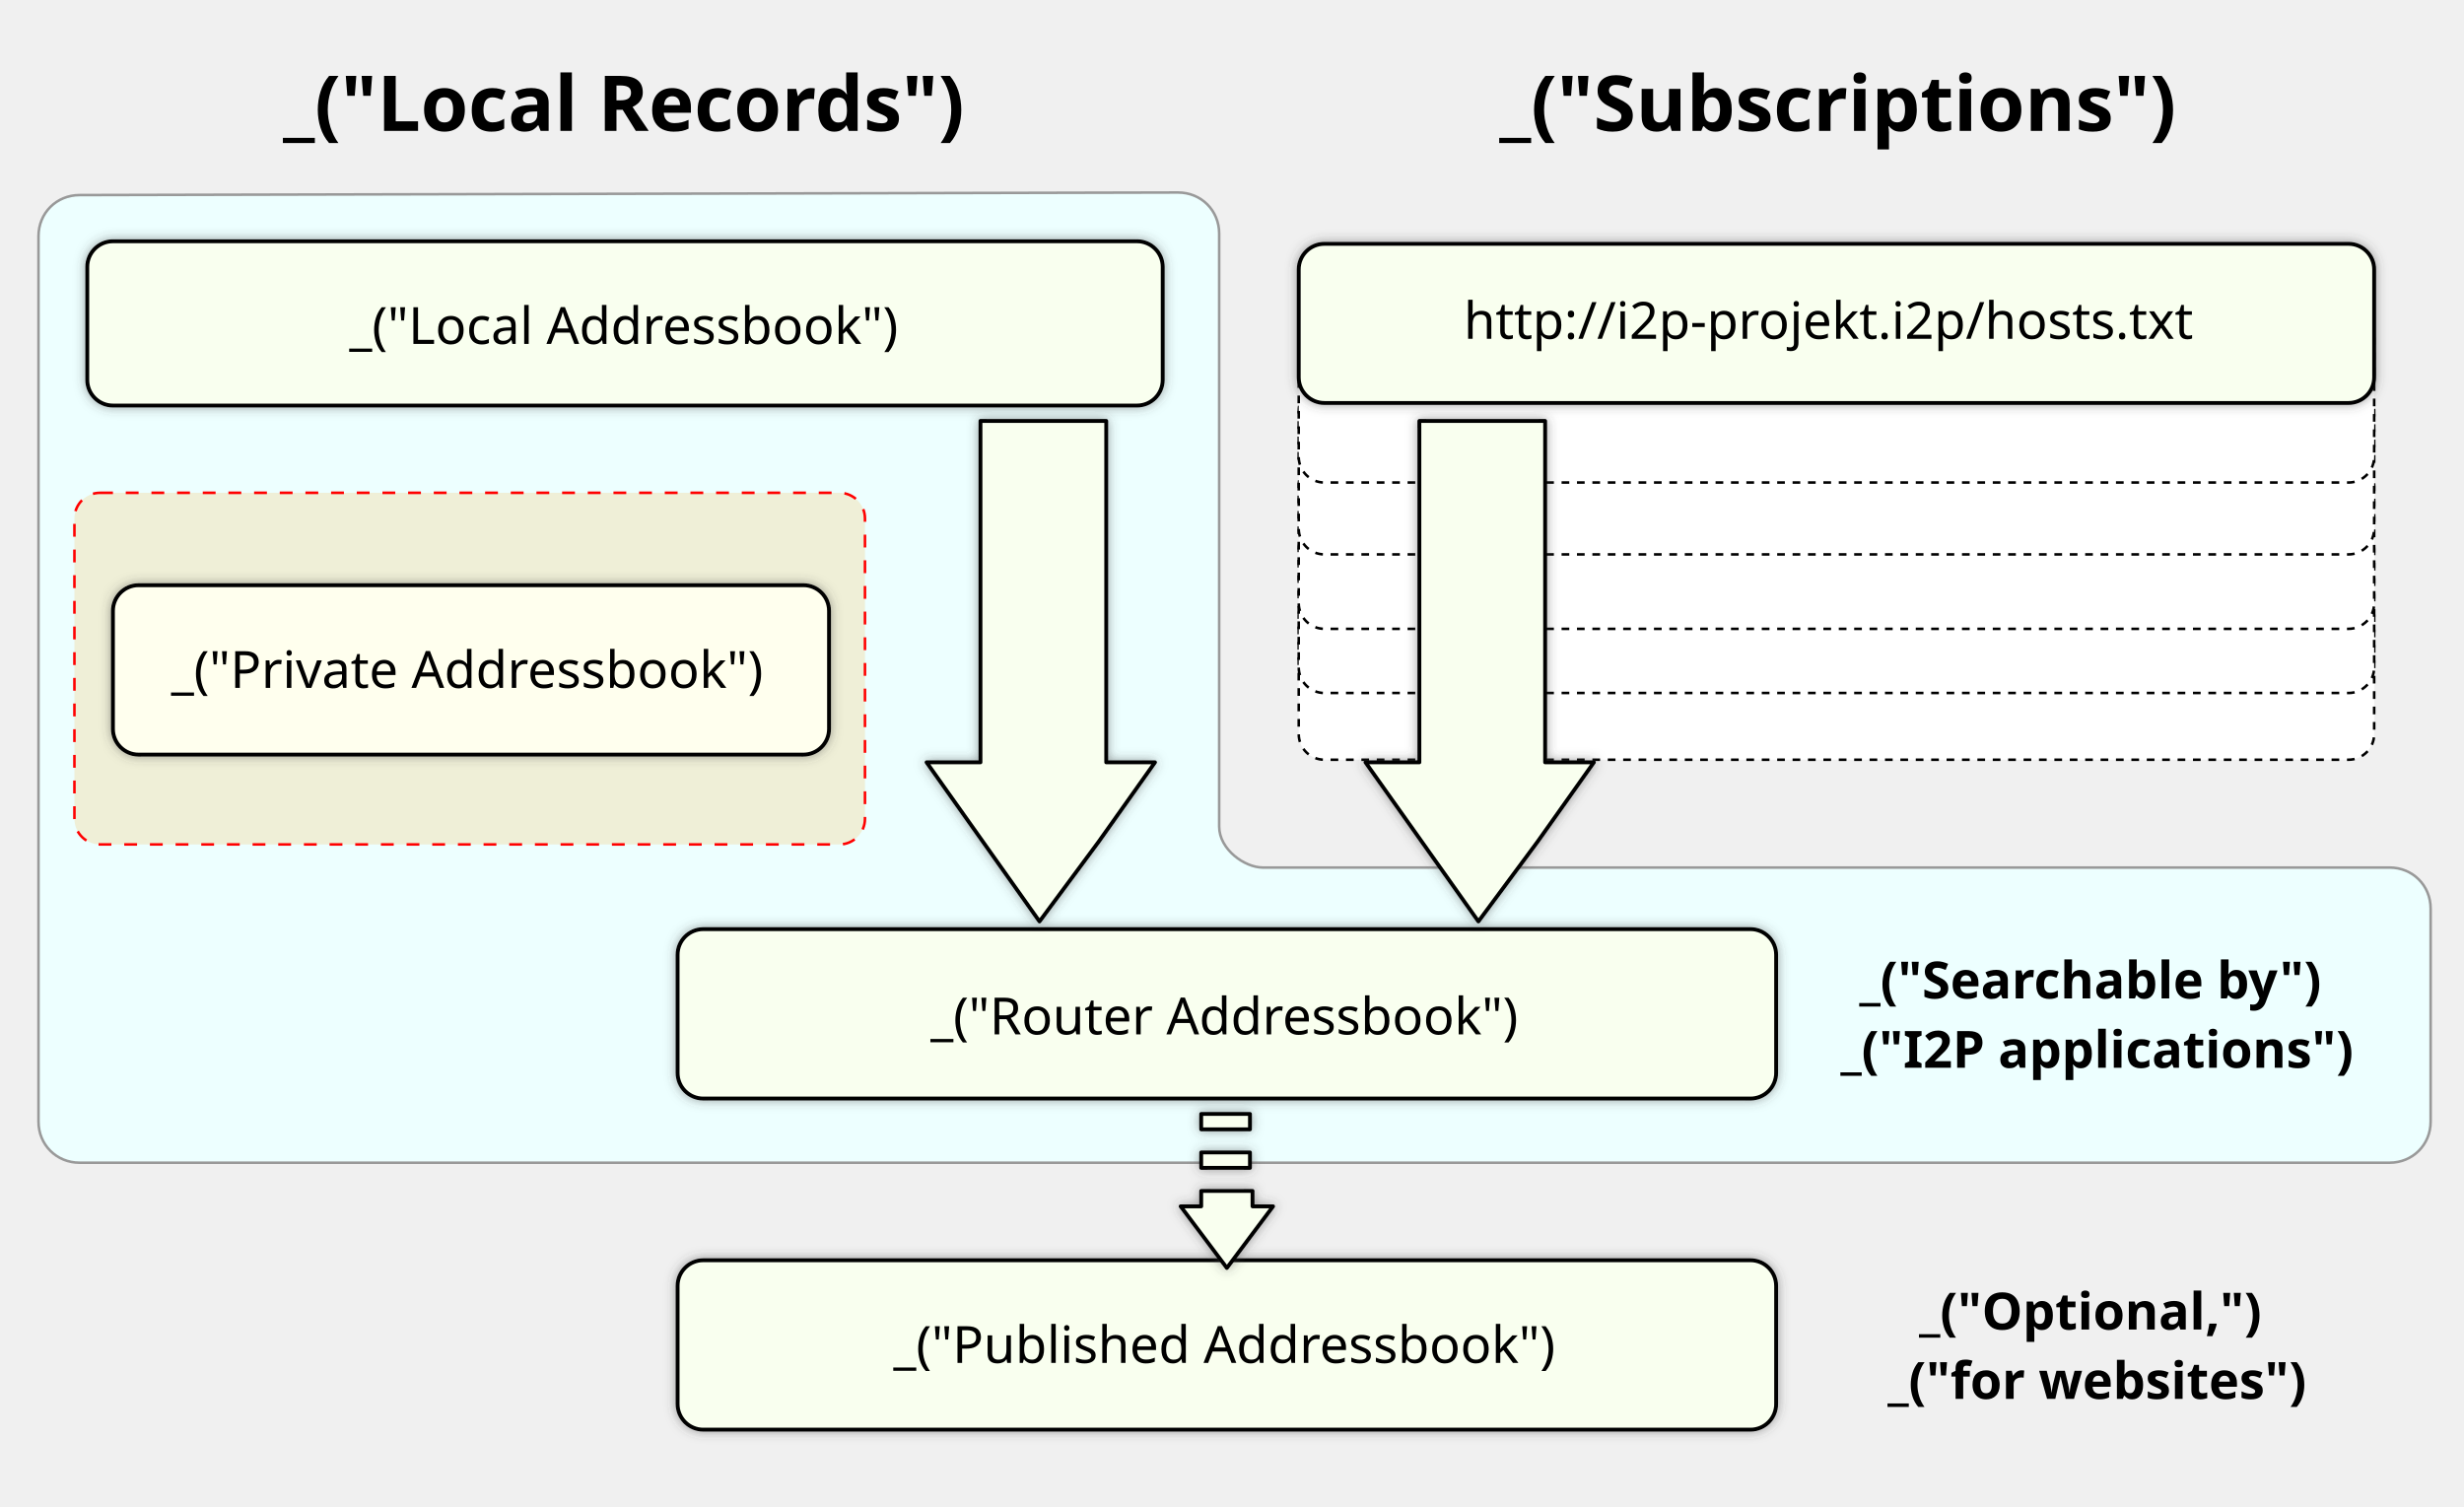
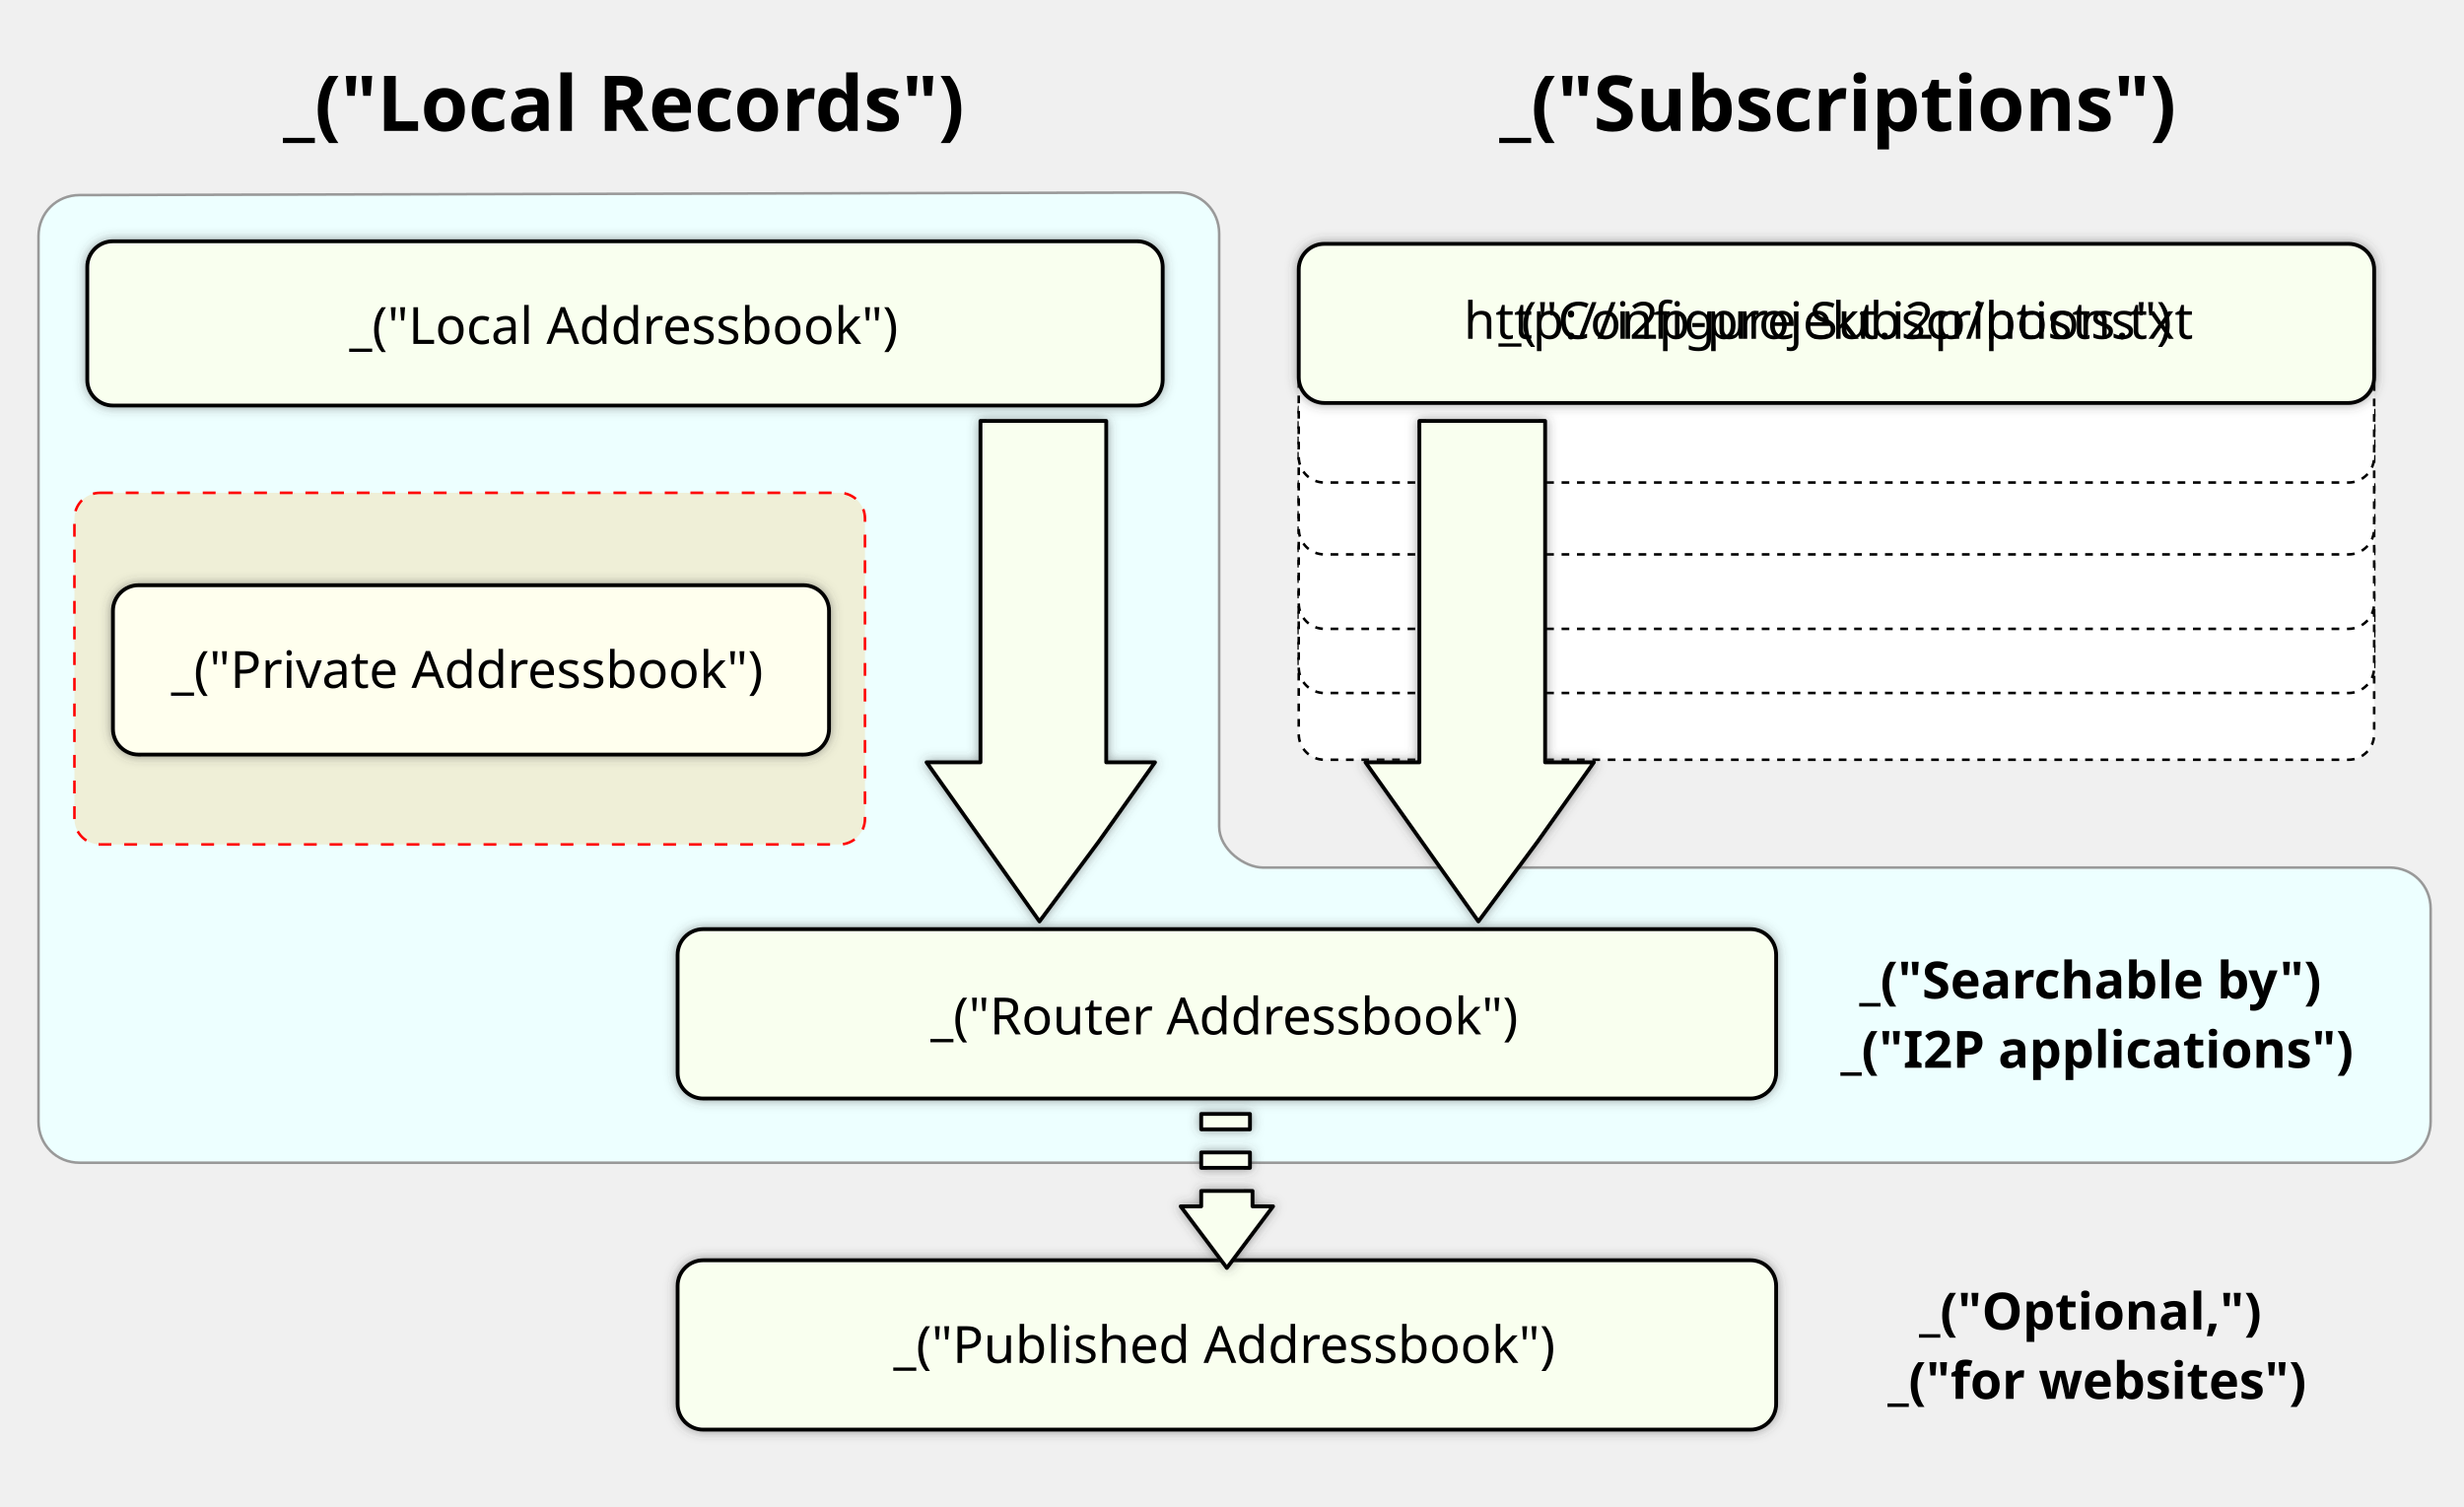
<svg xmlns="http://www.w3.org/2000/svg" xmlns:xlink="http://www.w3.org/1999/xlink" viewBox="0 0 960 587">
-   <style>
-     .a, .subs { fill: #fff; stroke-linejoin: round; stroke-width: 1.5; stroke: #000; } .b, .c, .d, .e, .f, .g { font-family: "Droid Sans", "Noto Sans", Ubuntu, "Segoe UI", "Lucida Grande", "Bitstream Vera Sans", Verdana, sans-serif; font-feature-settings: normal; font-variant-caps: normal; font-variant-ligatures: normal; font-variant-numeric: normal; text-align: center; text-anchor: middle; } .b, .c, .f, .g { font-size: 20px; } .d, .e { font-size: 30px; } .d, .f { font-weight: bold; } #space { fill: #edffff; stroke-linejoin: round; stroke-width: 1; stroke: #999; } text.tooltip:hover { fill: #090; } path.tooltip, rect.tooltip { fill: #F9FFEF; } .book:hover rect, .subscriptions:hover rect { fill: url(#hover); } .private:hover { fill: url(#hover2); } .pbook:hover rect { fill: url(#hover2); } path.tooltip:hover { fill: url(#arrow); } .private { fill: #ffffee; } .privatezone { stroke: #f00; fill: #efefd7; stroke-dasharray: 5,5; stroke-width: 1; stroke-linejoin: round; } .subs { stroke-dasharray: 3,3; stroke-width: 1; } a:hover text { cursor: pointer; fill: #f60; } a:active text { fill: #d30; } .a { filter: drop-shadow(0 0 2px rgba(64,64,64,0.5)); } .book rect:active, .pbook rect:active, #sublist:active rect { filter: none; } a { outline: none; } .hideonhover:hover #hoverhide, .hideonhover:active #hoverhide { fill: none; } .hideonhover:hover #hovershow { fill: #f60; } .hideonhover:active #hovershow { fill: #d30; } #hovershow { fill: none; }
-   </style>
+   <style>.a{stroke-width:1.5;fill:#fff;stroke:#000}#space,.a,.subs{stroke-linejoin:round}#space{fill:#edffff;stroke-width:1;stroke:#999}.subs{fill:#fff;stroke:#000}.b,.c,.d,.e,.f,.g{font-family:"Droid Sans","Noto Sans",Ubuntu,"Segoe UI","Lucida Grande","Bitstream Vera Sans",Verdana,sans-serif;font-feature-settings:normal;font-variant-caps:normal;font-variant-ligatures:normal;font-variant-numeric:normal;text-align:center;text-anchor:middle}.b,.c,.f,.g{font-size:20px}.d,.e{font-size:30px}.d,.f{font-weight:700}text.tooltip:hover{fill:#090}path.tooltip,rect.tooltip{fill:#f9ffef}.book:hover rect,.subscriptions:hover rect{fill:url(#hover)}.pbook:hover rect,.private:hover{fill:url(#hover2)}path.tooltip:hover{fill:url(#arrow)}.private{fill:#ffe}.privatezone{stroke:red;fill:#efefd7;stroke-dasharray:5,5;stroke-width:1;stroke-linejoin:round}.subs{stroke-dasharray:3,3;stroke-width:1}a:hover text{cursor:pointer;fill:#f60}a:active text{fill:#d30}.a{filter:drop-shadow(0 0 2px rgba(64,64,64,.5))}#sublist:active rect,.book rect:active,.pbook rect:active{filter:none}a{outline:0}#hovershow,.hideonhover:active #hoverhide,.hideonhover:hover #hoverhide{fill:none}.hideonhover:hover #hovershow{fill:#f60}.hideonhover:active #hovershow{fill:#d30}</style>
  <defs>
    <linearGradient id="hover" x2="0" y2="1">
      <stop offset="50%" stop-color="#fff" />
      <stop offset="50%" stop-color="#cfc" />
    </linearGradient>
    <linearGradient id="hover2" x2="0" y2="1">
      <stop offset="50%" stop-color="#fff" />
      <stop offset="50%" stop-color="#ffa" />
    </linearGradient>
    <linearGradient id="arrow" x2="0" y2="1">
      <stop offset="10%" stop-color="#fff" />
      <stop offset="50%" stop-color="#cfc" />
      <stop offset="100%" stop-color="#efe" />
    </linearGradient>
  </defs>
  <path id="space" d="M31 76c-9 0-16 7-16 16v345c0 9 7 16 16 16h900c9 0 16-7 16-16v-83c0-9-7-16-16-16H492c-7 0-17-7-17-16V91c0-9-7-16-16-16z" />
-   <rect class="privatezone" width="308" height="137" x="29" y="192" ry="10" />
-   <a xlink:href="/susidns/addressbook?book=published" target="_parent" class="book">
-     <rect class="a tooltip" width="428" height="66" x="264" y="491" ry="10">
-     </rect>
-     <text class="b" x="477" y="531">
-       <tspan class="c" x="477" y="531">_("Published Addressbook")</tspan>
+   <rect width="308" height="137" x="29" y="192" class="privatezone" ry="10" />
+   <a class="book" target="_parent" xlink:href="/susidns/addressbook?book=published">
+     <rect width="428" height="66" x="264" y="491" class="a tooltip" ry="10" />
+     <text x="477" y="531" class="b">
+       <tspan x="477" y="531" class="c">_("Published Addressbook")</tspan>
    </text>
  </a>
-   <path class="a tooltip" d="M468 418v7h19v-7zm0 16v6h19v-6zm0 15v6h19v-6zm0 15v6h-8l9 12 9 12 9-12 9-12h-8v-6z">
-     </path>
-   <a xlink:href="/susidns/addressbook?book=router" target="_parent" class="book">
-     <rect class="a tooltip" width="428" height="66" x="264" y="362" ry="10">
-     </rect>
-     <text class="b" x="477" y="403">
-       <tspan class="c" x="477" y="403">_("Router Addressbook")</tspan>
+   <path d="M468 418v7h19v-7zm0 16v6h19v-6zm0 15v6h19v-6zm0 15v6h-8l9 12 9 12 9-12 9-12h-8v-6z" class="a tooltip" />
+   <a class="book" target="_parent" xlink:href="/susidns/addressbook?book=router">
+     <rect width="428" height="66" x="264" y="362" class="a tooltip" ry="10" />
+     <text x="477" y="403" class="b">
+       <tspan x="477" y="403" class="c">_("Router Addressbook")</tspan>
    </text>
  </a>
-   <a xlink:href="/susidns/addressbook?book=private" target="_parent" class="pbook">
-     <rect class="a private" width="279" height="66" x="44" y="228" ry="10">
-     </rect>
-     <text class="b" x="182" y="268">
-       <tspan class="c" x="182" y="268">_("Private Addressbook")</tspan>
+   <a class="pbook" target="_parent" xlink:href="/susidns/addressbook?book=private">
+     <rect width="279" height="66" x="44" y="228" class="a private" ry="10" />
+     <text x="182" y="268" class="b">
+       <tspan x="182" y="268" class="c">_("Private Addressbook")</tspan>
    </text>
  </a>
-   <text class="d tooltip" x="243" y="51">
-     <tspan class="e" x="243" y="51">_("Local Records")</tspan>
+   <text x="243" y="51" class="d tooltip">
+     <tspan x="243" y="51" class="e">_("Local Records")</tspan>
  </text>
-   <a xlink:href="/help#addressbooksubs" target="_top">
-     <text class="d" x="716" y="51">
-       <tspan class="e" x="716" y="51">_("Subscriptions")</tspan>
+   <a target="_top" xlink:href="/help#addressbooksubs">
+     <text x="716" y="51" class="d">
+       <tspan x="716" y="51" class="e">_("Subscriptions")</tspan>
    </text>
  </a>
  <g class="subscriptions hideonhover">
-     <a id="sublist" xlink:href="/susidns/subscriptions" target="_parent">
-       <rect class="subs" width="419" height="66" x="506" y="230" ry="10" />
-       <rect class="subs" width="419" height="66" x="506" y="204" ry="10" />
-       <rect class="subs" width="419" height="66" x="506" y="179" ry="10" />
-       <rect class="subs" width="419" height="66" x="506" y="150" ry="10" />
-       <rect class="subs" width="419" height="66" x="506" y="122" ry="10" />
-       <rect class="a tooltip" width="419" height="62" x="506" y="95" ry="10" />
-       <text class="b" x="715" y="132">
-         <tspan class="c" id="hoverhide" x="715" y="132">http://i2p-projekt.i2p/hosts.txt</tspan>
-         <tspan class="c" id="hovershow" x="715" y="132">_("Configure Subscriptions")</tspan>
+     <a id="sublist" target="_parent" xlink:href="/susidns/subscriptions">
+       <rect width="419" height="66" x="506" y="230" class="subs" ry="10" />
+       <rect width="419" height="66" x="506" y="204" class="subs" ry="10" />
+       <rect width="419" height="66" x="506" y="179" class="subs" ry="10" />
+       <rect width="419" height="66" x="506" y="150" class="subs" ry="10" />
+       <rect width="419" height="66" x="506" y="122" class="subs" ry="10" />
+       <rect width="419" height="62" x="506" y="95" class="a tooltip" ry="10" />
+       <text x="715" y="132" class="b">
+         <tspan id="hoverhide" x="715" y="132" class="c">http://i2p-projekt.i2p/hosts.txt</tspan>
+         <tspan id="hovershow" x="715" y="132" class="c">_("Configure Subscriptions")</tspan>
      </text>
    </a>
  </g>
-   <a xlink:href="/susidns/addressbook?book=local" target="_parent" class="book">
-     <rect class="a tooltip" width="419" height="64" x="34" y="94" ry="10">
-     </rect>
-     <text class="b" x="243" y="134">
-       <tspan class="c" x="243" y="134">_("Local Addressbook")</tspan>
+   <a class="book" target="_parent" xlink:href="/susidns/addressbook?book=local">
+     <rect width="419" height="64" x="34" y="94" class="a tooltip" ry="10" />
+     <text x="243" y="134" class="b">
+       <tspan x="243" y="134" class="c">_("Local Addressbook")</tspan>
    </text>
  </a>
-   <text class="f tooltip" x="817" y="389">
-     <tspan class="g" x="817" y="389">_("Searchable by")</tspan>
-     <tspan class="g" x="817" y="416">_("I2P applications")</tspan>
+   <text x="817" y="389" class="f tooltip">
+     <tspan x="817" y="389" class="g">_("Searchable by")</tspan>
+     <tspan x="817" y="416" class="g">_("I2P applications")</tspan>
  </text>
-   <a xlink:href="/susidns/config" target="_parent">
-     <text class="f" x="817" y="518">
-       <tspan class="g" x="817" y="518">_("Optional,")</tspan>
-       <tspan class="g" x="817" y="545">_("for websites")</tspan>
+   <a target="_parent" xlink:href="/susidns/config">
+     <text x="817" y="518" class="f">
+       <tspan x="817" y="518" class="g">_("Optional,")</tspan>
+       <tspan x="817" y="545" class="g">_("for websites")</tspan>
    </text>
  </a>
-   <path class="a tooltip" d="M382 164v133h-21l22 31 22 31 23-31 22-31h-19V164h-49z">
-     </path>
-   <path class="a tooltip" d="M553 164v133h-21l22 31 22 31 23-31 22-31h-19V164z">
-     </path>
+   <path d="M382 164v133h-21l22 31 22 31 23-31 22-31h-19V164h-49z" class="a tooltip" />
+   <path d="M553 164v133h-21l22 31 22 31 23-31 22-31h-19V164z" class="a tooltip" />
</svg>
